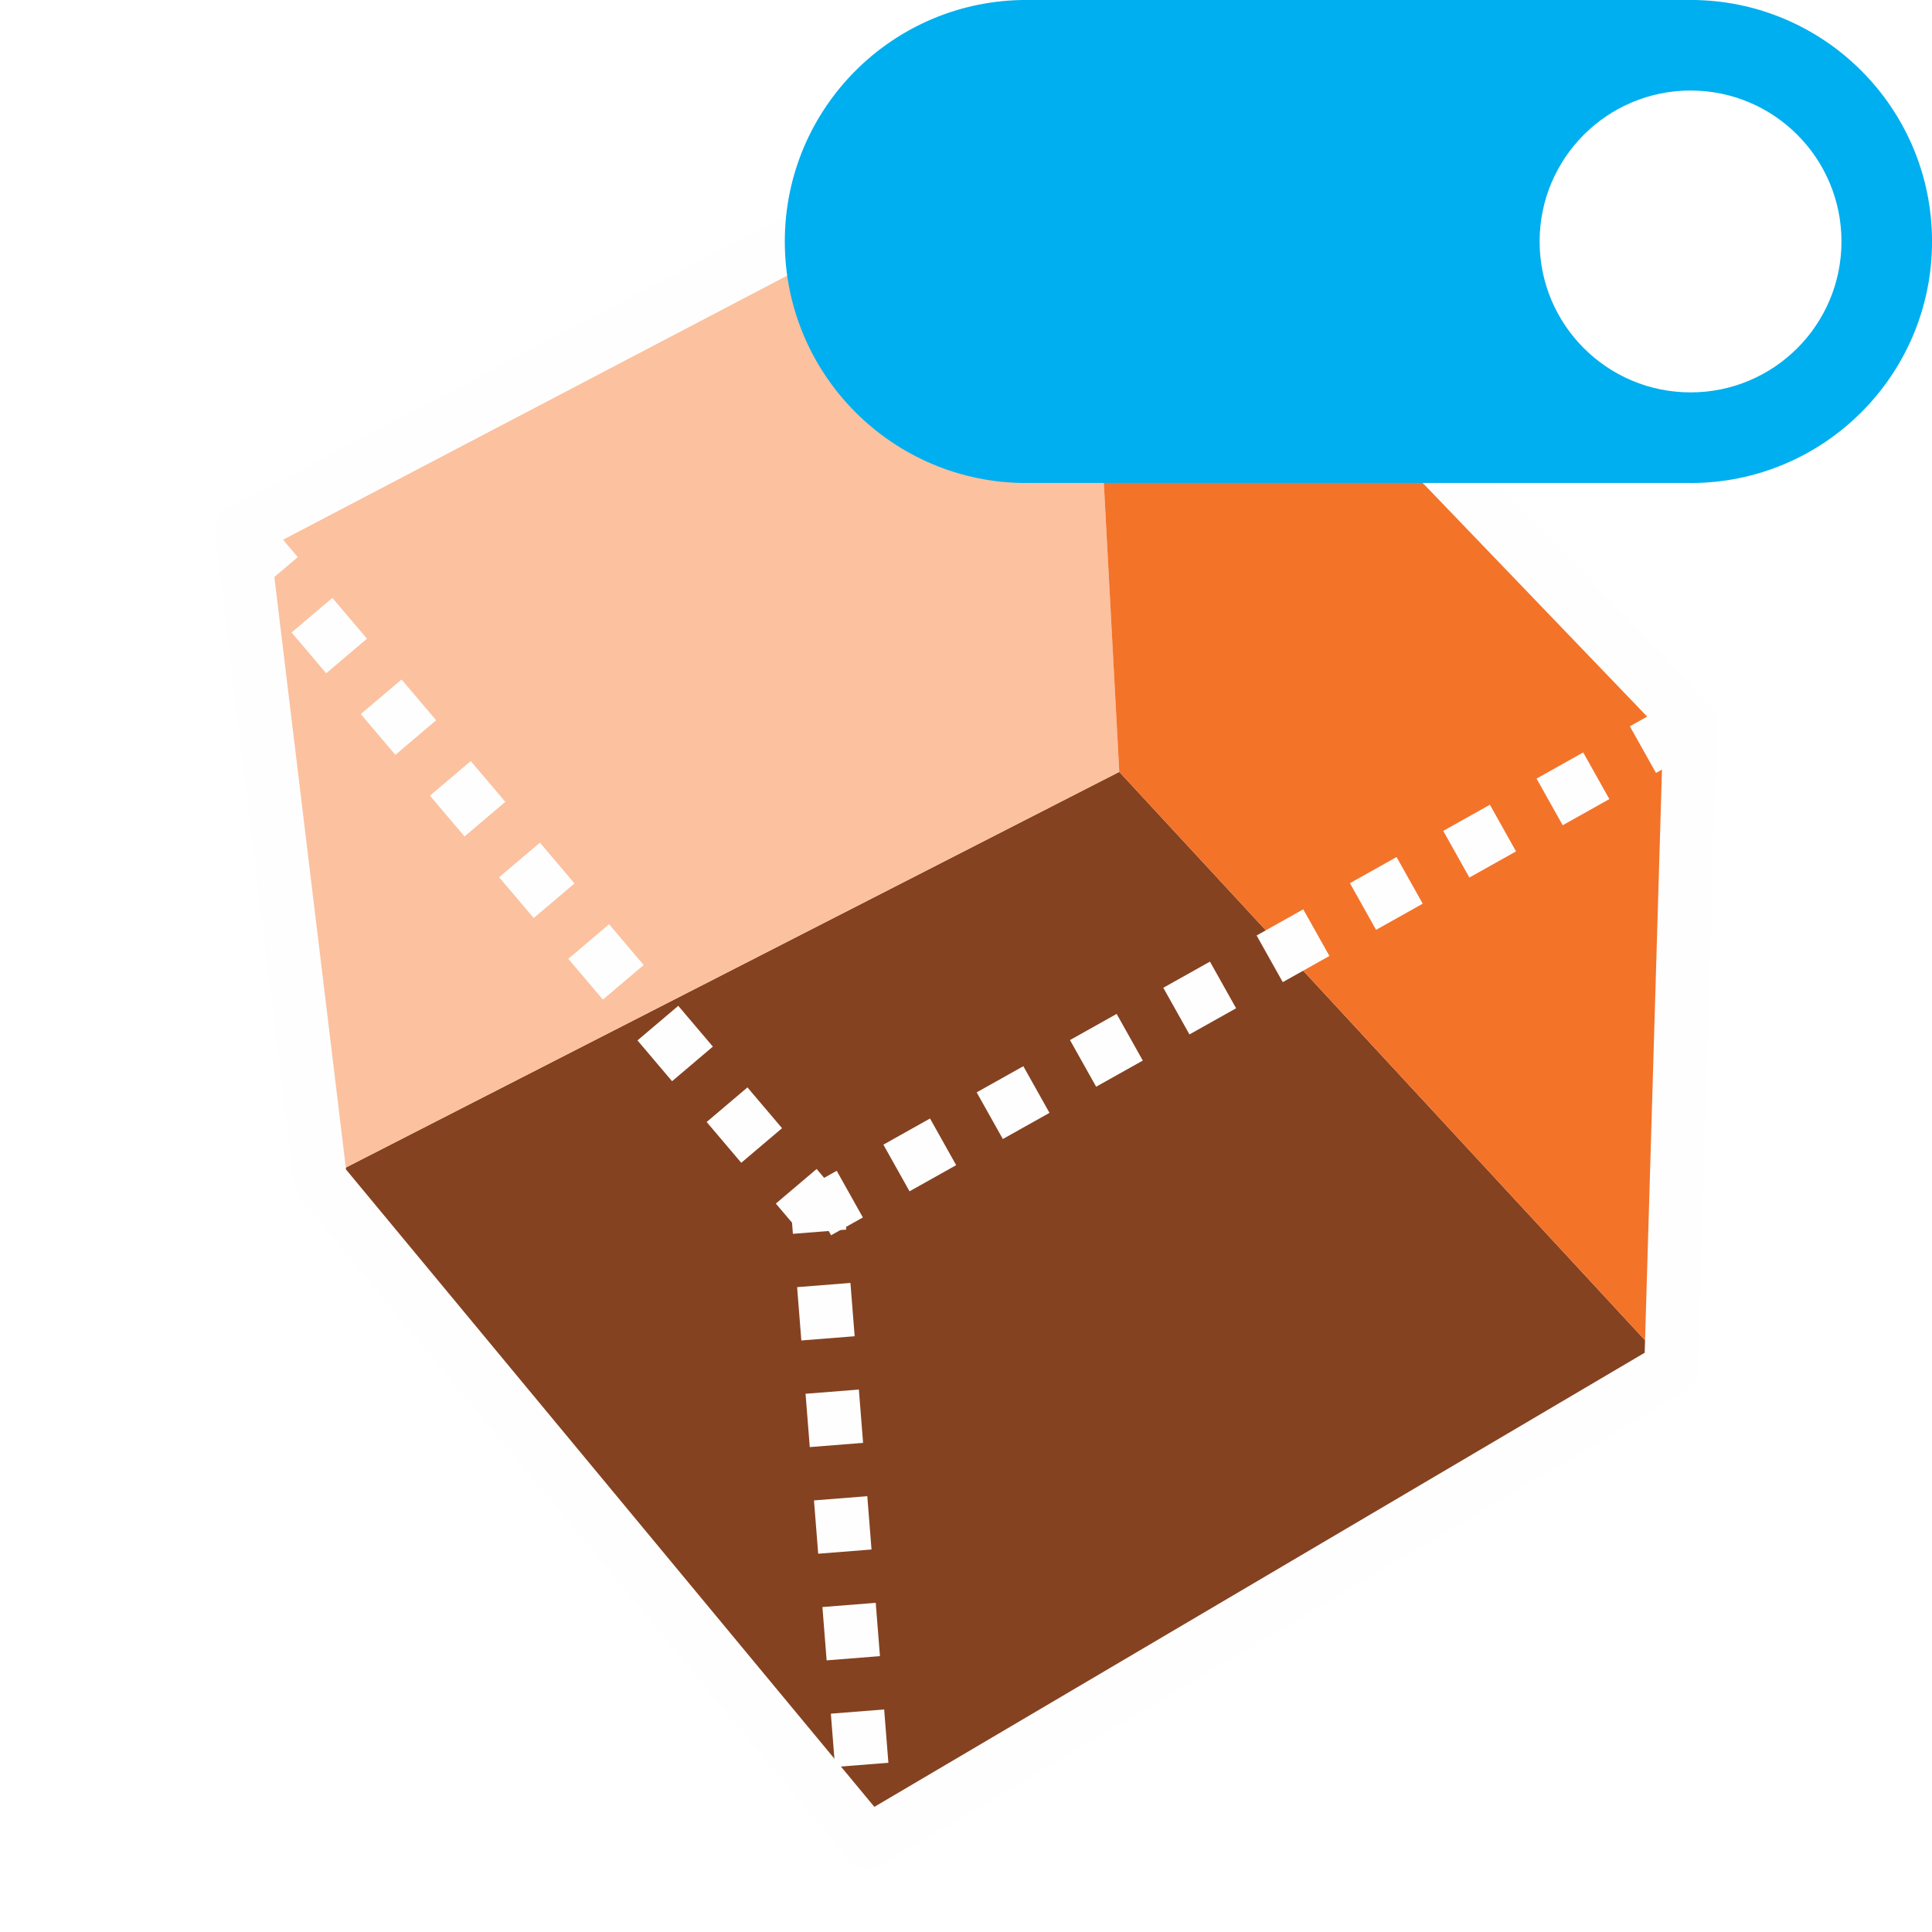
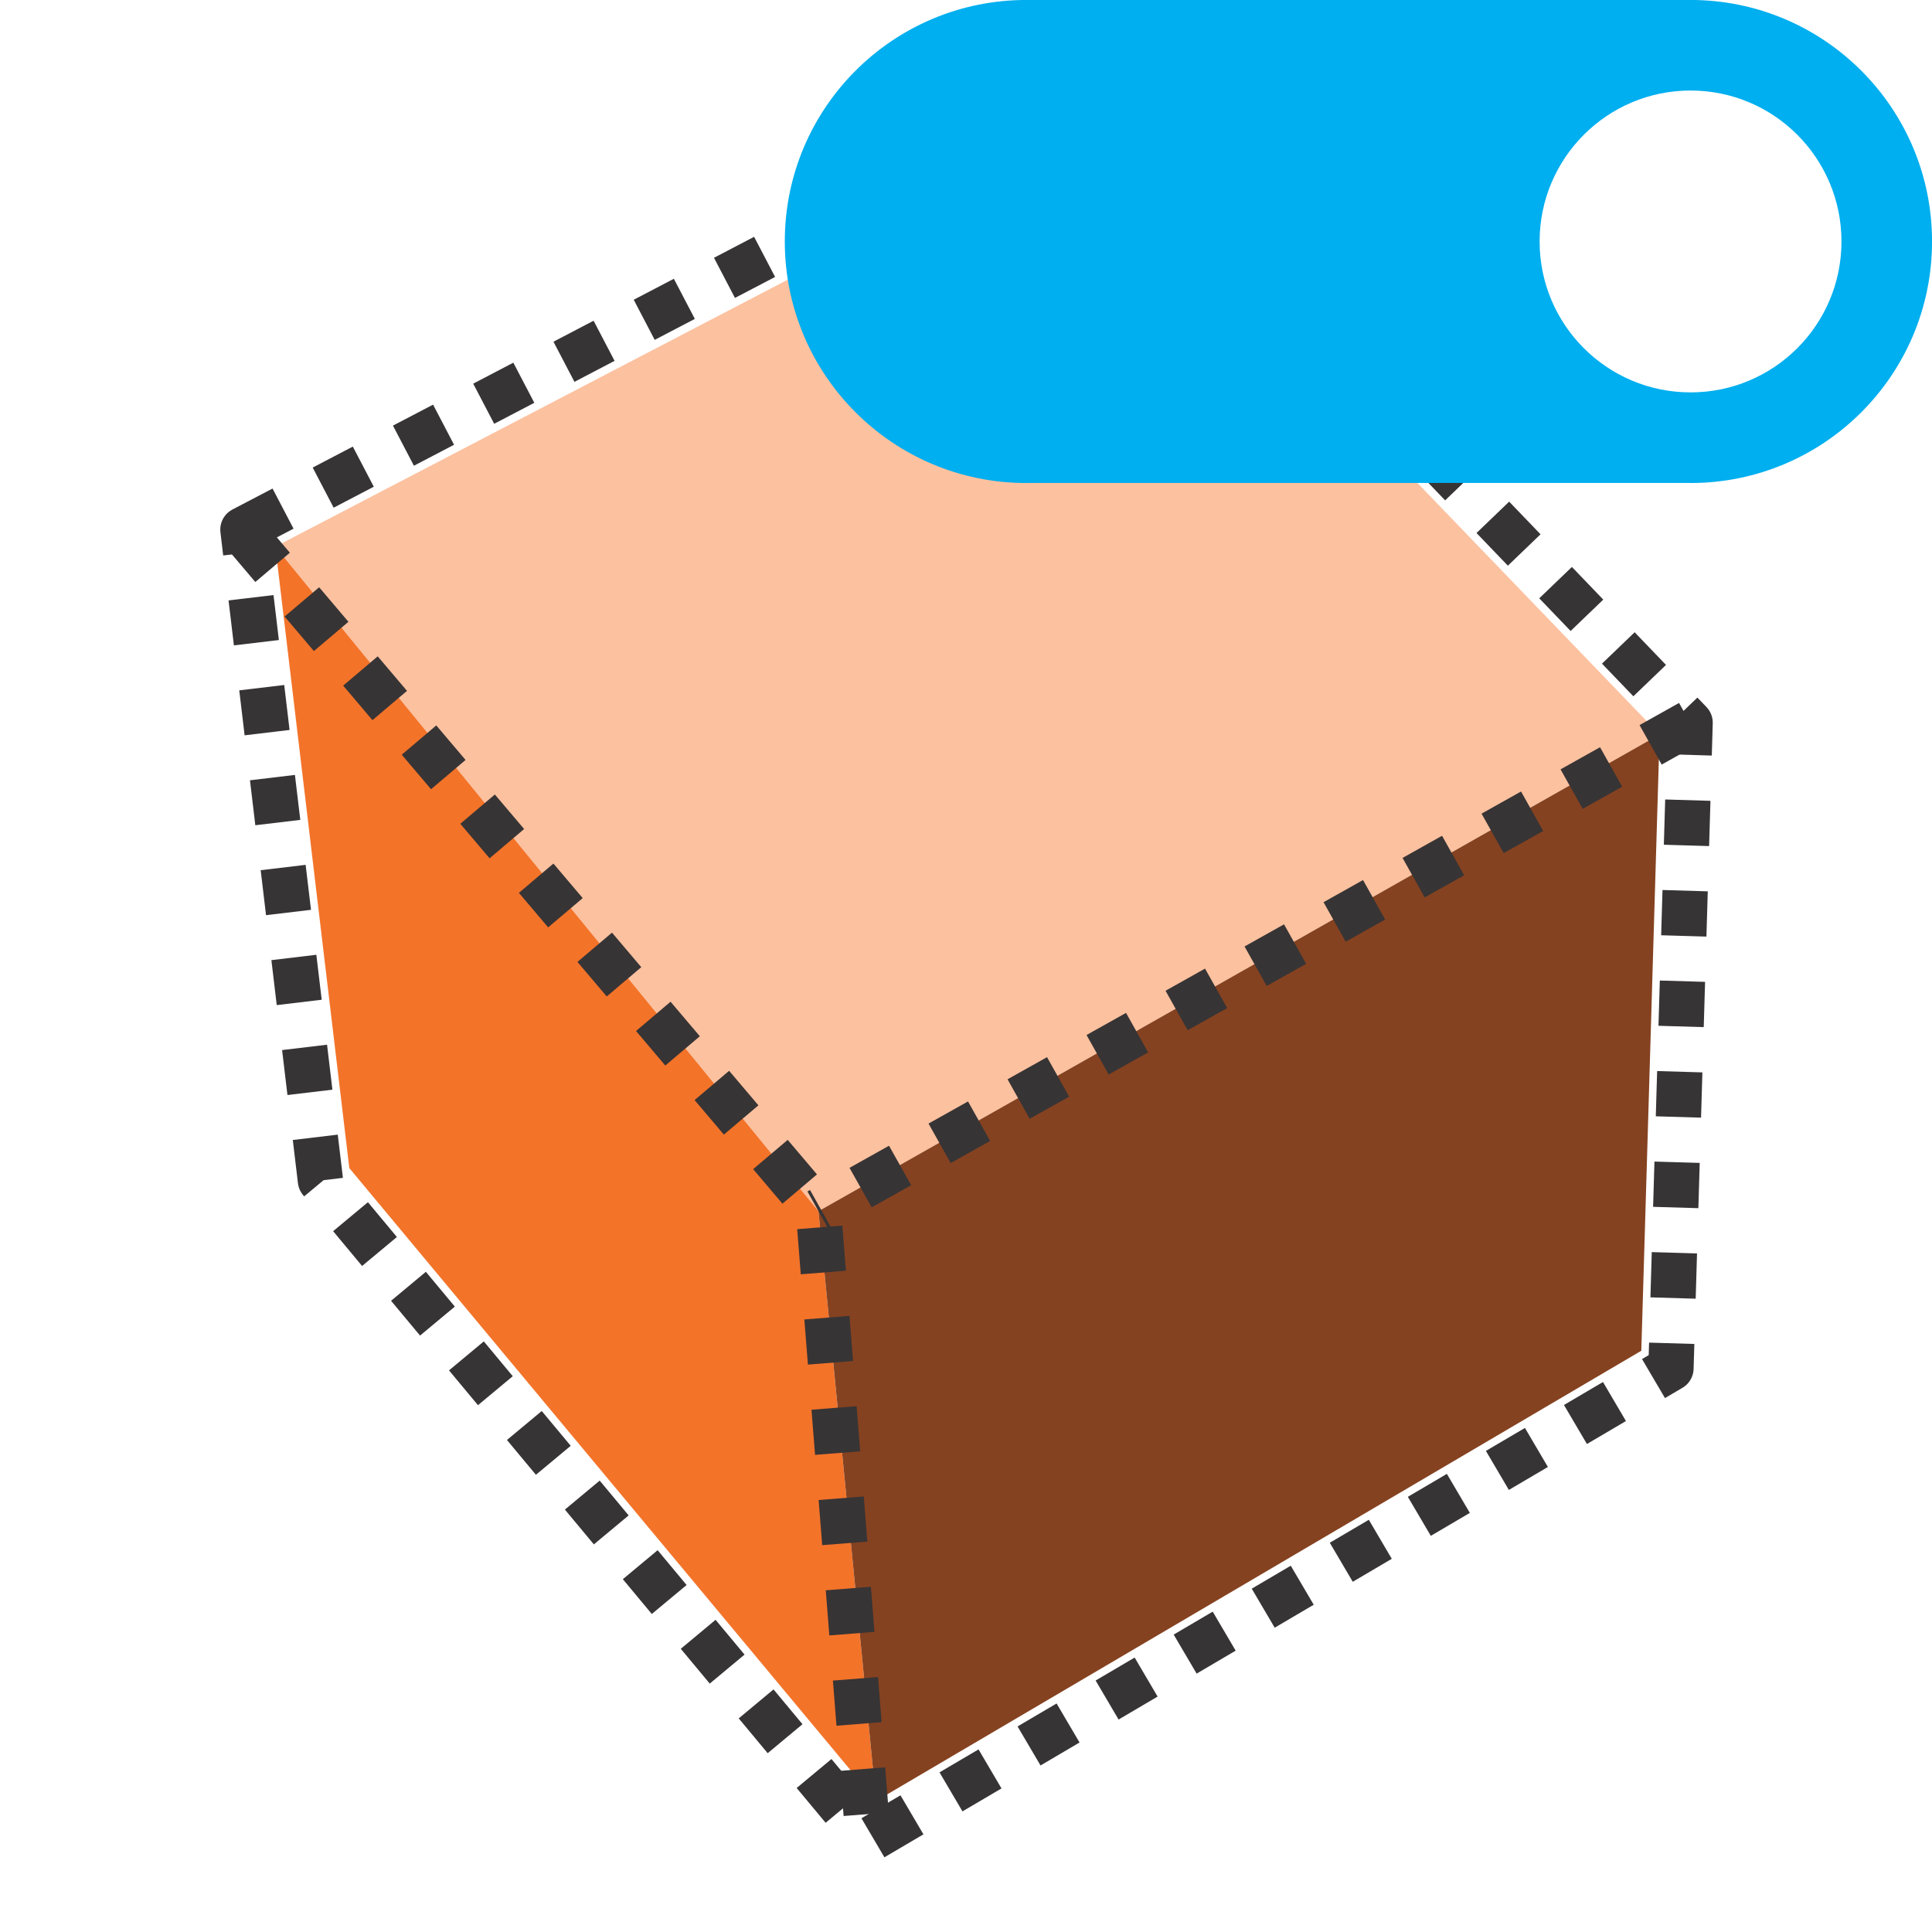
<svg xmlns="http://www.w3.org/2000/svg" xml:space="preserve" width="5.419mm" height="5.419mm" version="1.1" style="shape-rendering:geometricPrecision; text-rendering:geometricPrecision; image-rendering:optimizeQuality; fill-rule:evenodd; clip-rule:evenodd" viewBox="0 0 541.86 541.86">
  <defs>
    <style type="text/css">
   
-     .str0 {stroke:#FEFEFE;stroke-width:15;stroke-linejoin:round;stroke-miterlimit:22.926}
-     .str1 {stroke:#FEFEFE;stroke-width:15;stroke-linejoin:round;stroke-miterlimit:22.926;stroke-dasharray:15 15}
+     .str0 {stroke:#373435;stroke-width:12.7;stroke-linejoin:round;stroke-miterlimit:22.926;stroke-dasharray:12.7 12.7}
    .fil3 {fill:none}
    .fil4 {fill:#00AFEF}
-     .fil0 {fill:#854220}
-     .fil2 {fill:#F37329}
-     .fil1 {fill:#FCC19F}
+     .fil2 {fill:#854220}
+     .fil1 {fill:#F37329}
+     .fil0 {fill:#FCC19F}
   
  </style>
  </defs>
  <g id="Camada_x0020_1">
-     <polygon class="fil0" points="89.87,331.1 243.47,515.59 468.65,383.76 313.92,216.48 " />
-     <polygon class="fil1" points="303.7,25.39 67.84,148.97 89.87,331.1 313.92,216.48 " />
-     <polygon class="fil2" points="468.65,383.76 474.02,202.69 303.7,25.39 313.92,216.48 " />
-     <polygon class="fil3 str0" points="303.7,25.39 67.84,148.97 89.87,331.1 243.53,516.47 468.65,383.76 474.02,202.69 " />
-     <path class="fil3 str1" d="M68.1 149.66l161.32 190.25 13.91 175.89m230.54 -312.89l-244.45 137" />
+     <polygon class="fil0" points="77.22,153.32 229.56,339.7 465.46,205.99 301.99,36.21 " />
+     <polygon class="fil1" points="245.72,505.09 97.97,327.61 77.22,153.32 229.56,339.7 " />
+     <polygon class="fil2" points="465.46,205.99 229.56,339.7 245.72,505.09 460.33,378.84 " />
+     <polygon class="fil3 str0" points="68.13,148.53 303.7,25.39 474.02,202.69 468.65,383.76 243.82,516.03 89.87,331.1 " />
+     <path class="fil3 str0" d="M68.24 149.44l161.32 190.26 13.91 175.89m230.55 -312.9l-244.46 137.01" />
    <path class="fil4" d="M474.13 -0.01l-186.28 0c-37.42,0 -67.74,30.32 -67.74,67.74 0,37.42 30.32,67.74 67.74,67.74l0 -0.02 1.74 0 182.8 0 1.74 0 0 0.02c37.42,0 67.74,-30.32 67.74,-67.74 0,-37.42 -30.32,-67.74 -67.74,-67.74zm0.02 110.06c23.38,0 42.32,-18.94 42.32,-42.32 0,-23.38 -18.94,-42.34 -42.32,-42.34 -23.38,0 -42.34,18.96 -42.34,42.34 0,23.38 18.96,42.32 42.34,42.32z" />
  </g>
</svg>
